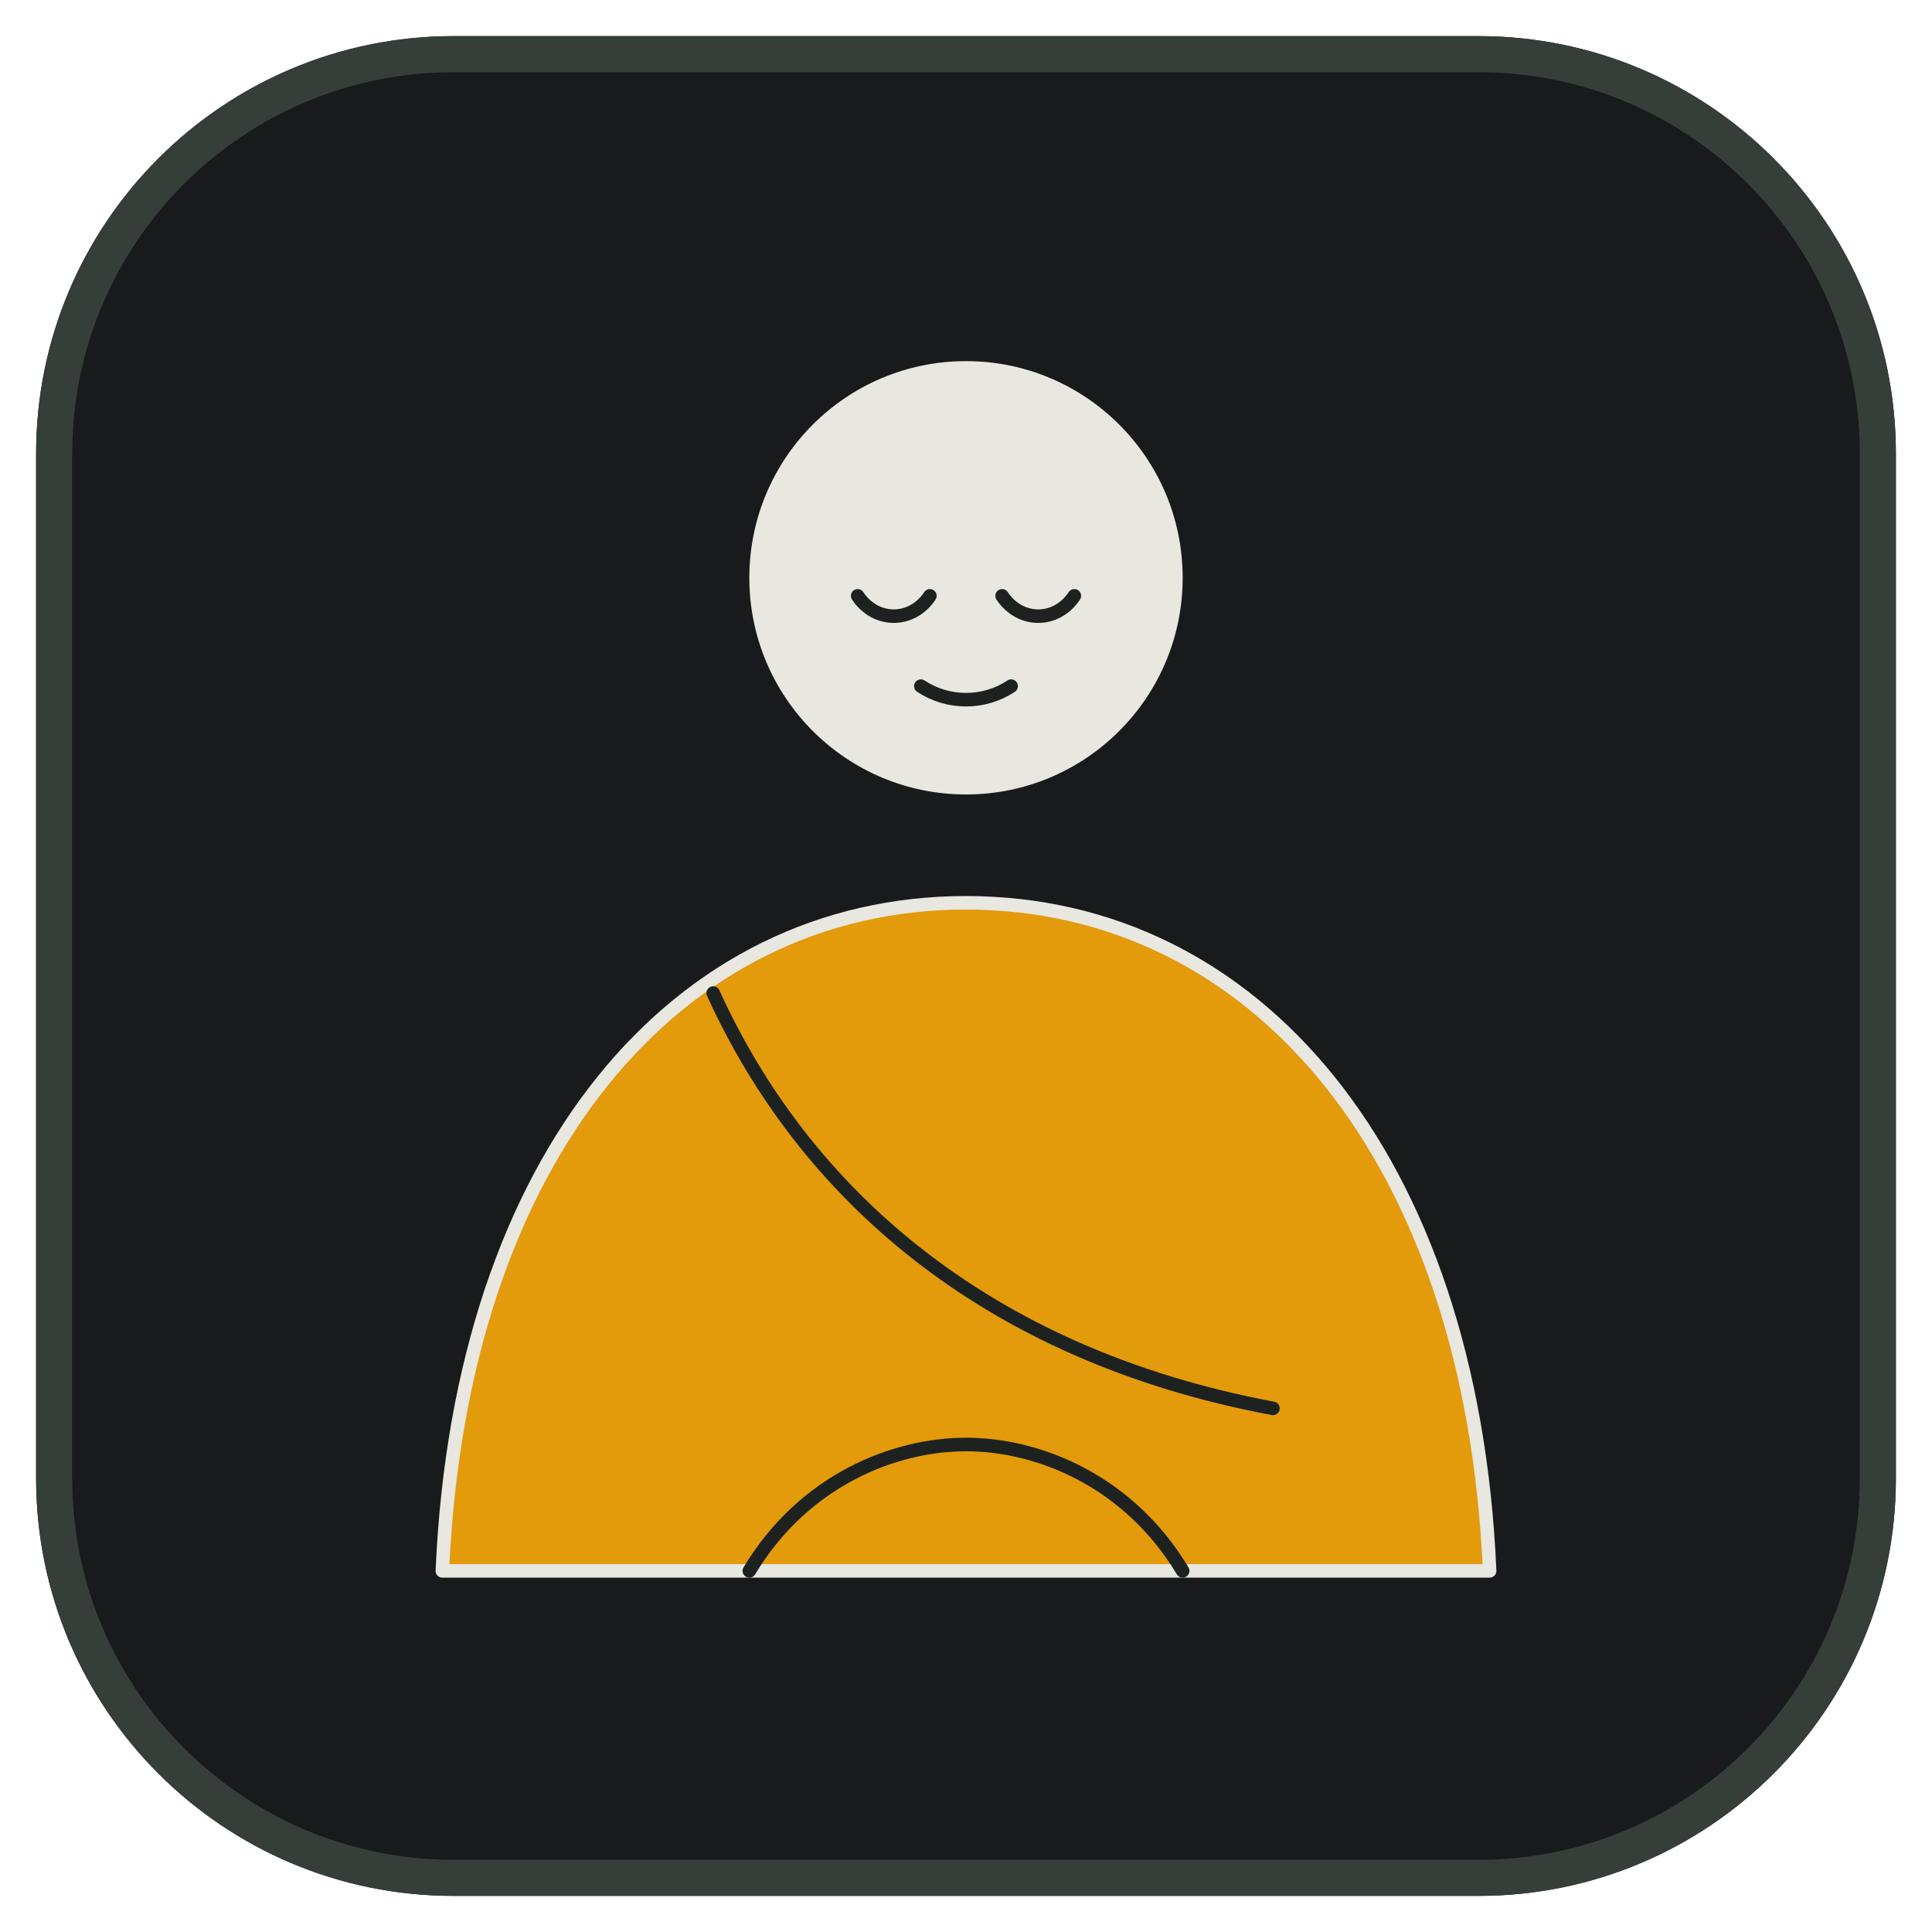
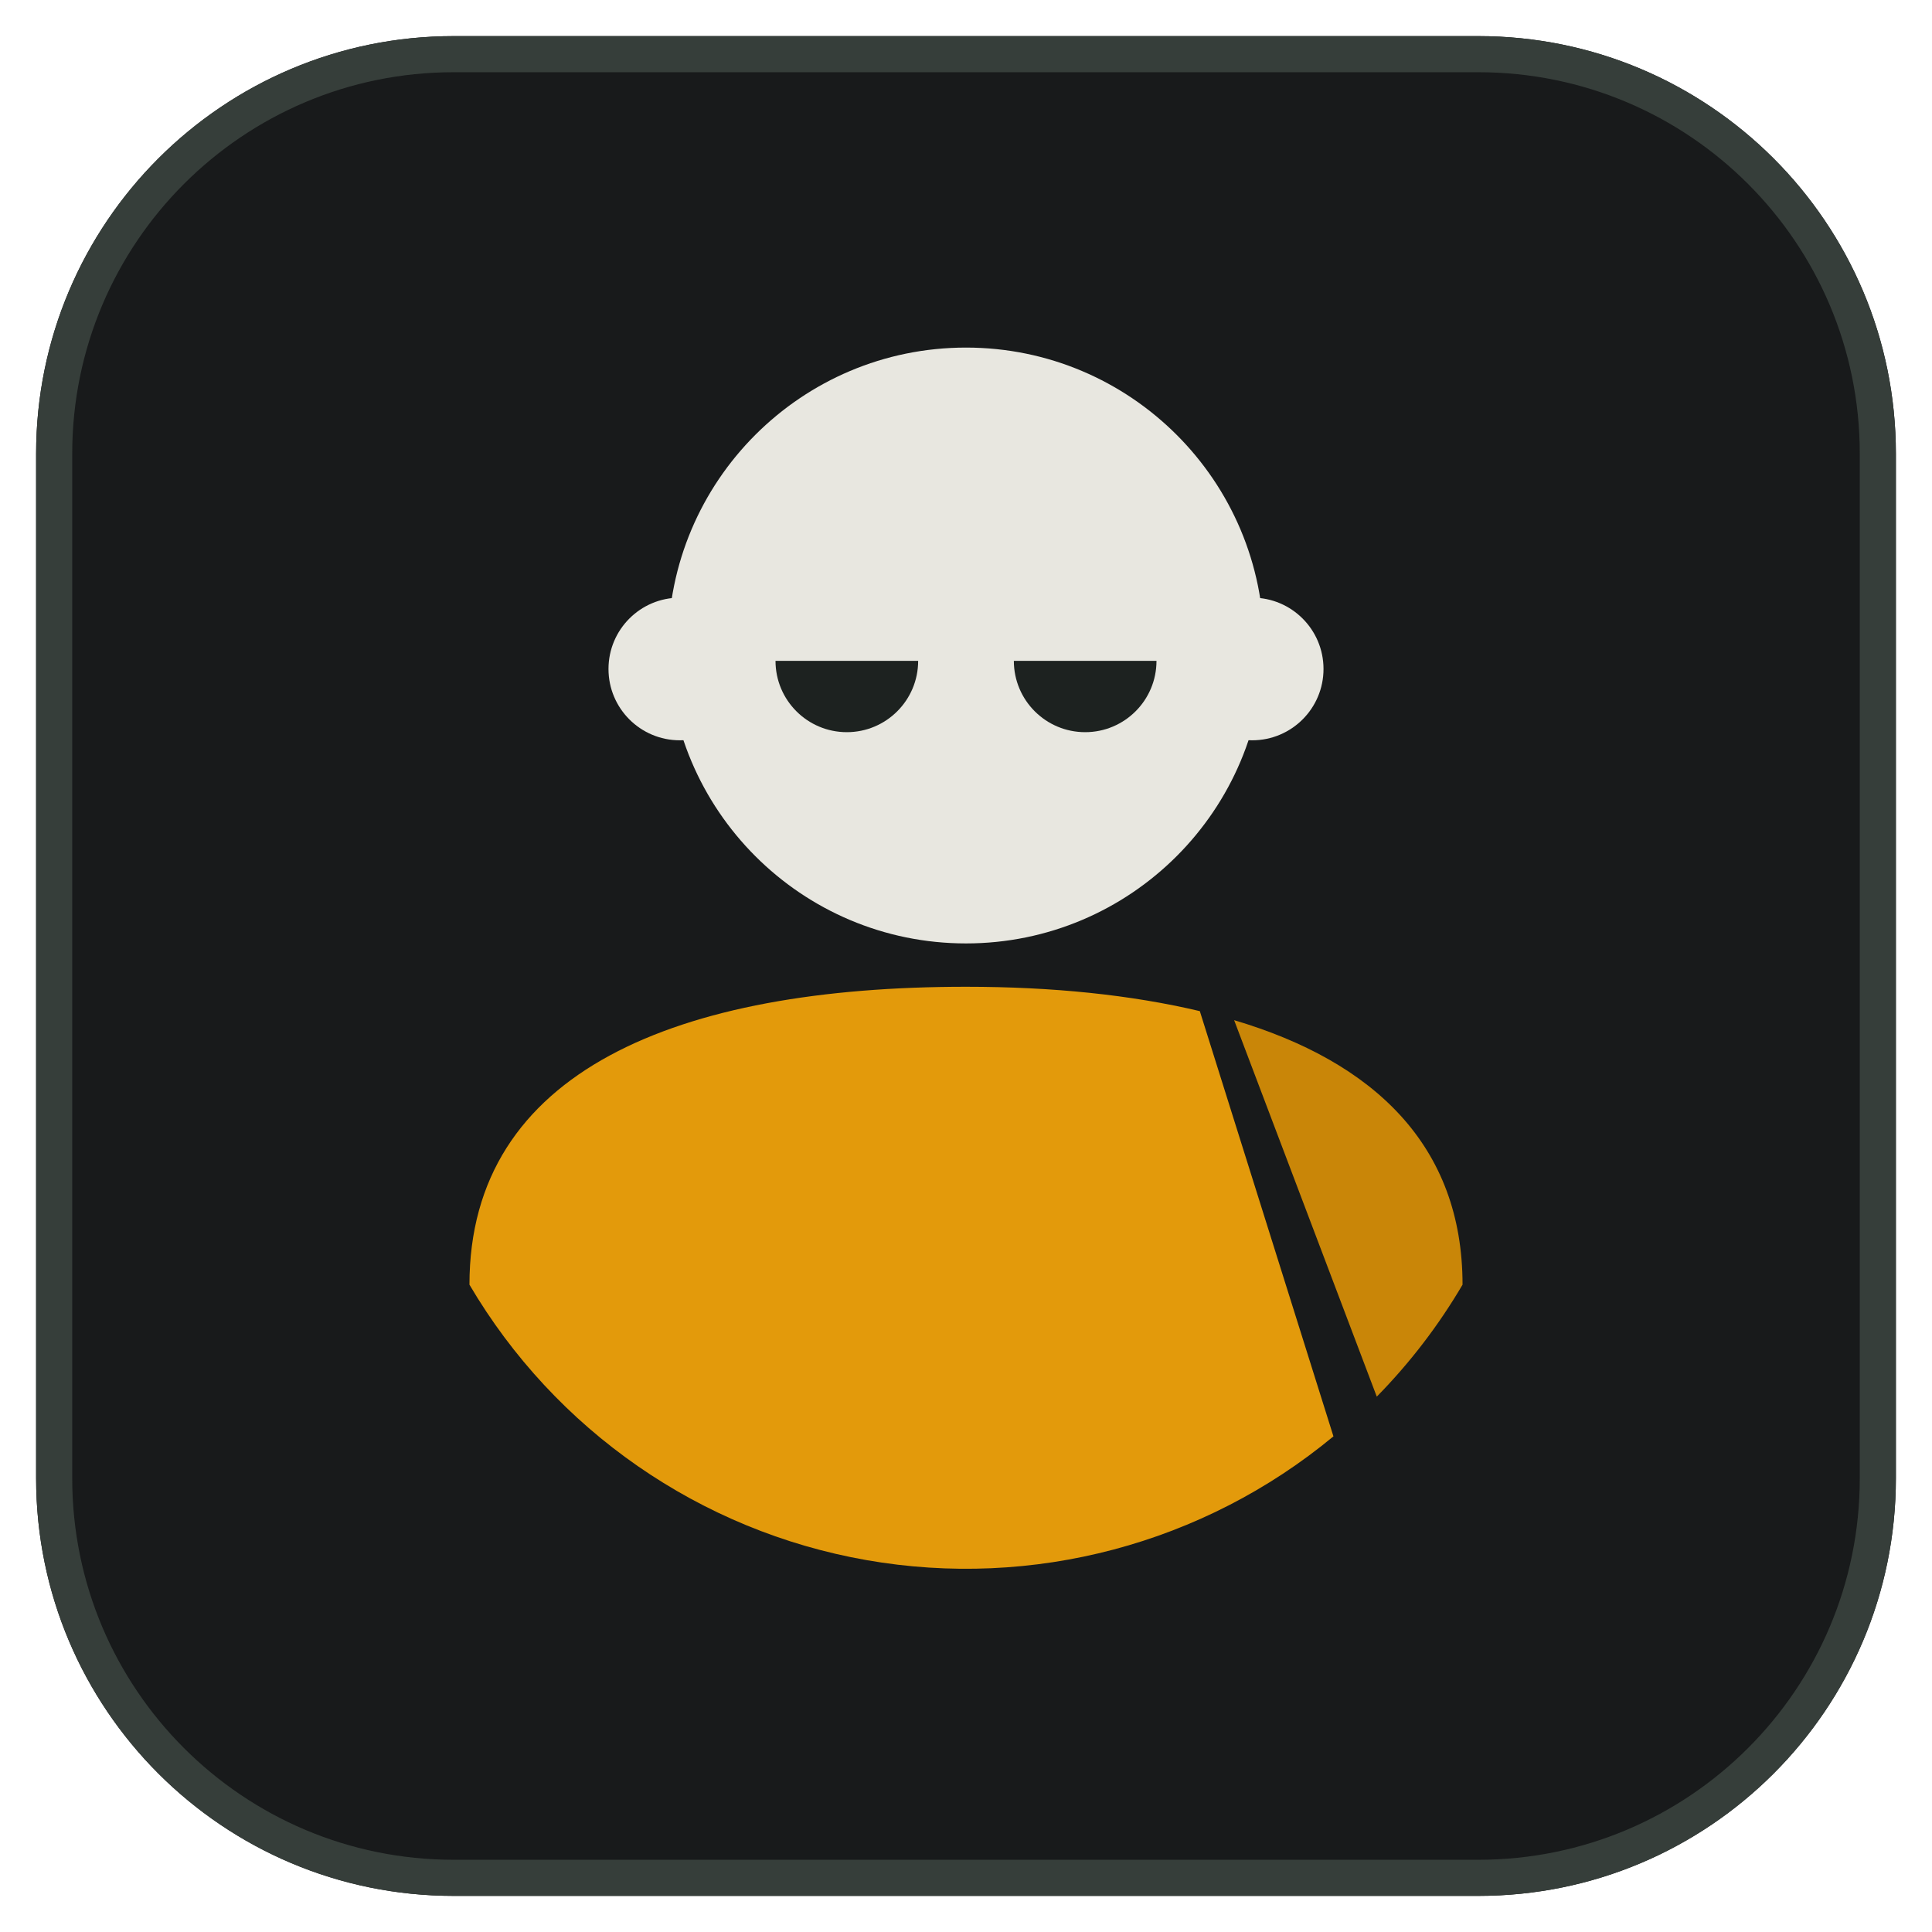
<svg xmlns="http://www.w3.org/2000/svg" viewBox="84 84 856 856" width="1024" height="1024">
  <rect x="100" y="100" width="824" height="824" rx="185" fill="#181A1B" />
  <rect x="108" y="108" width="808" height="808" rx="177" fill="none" stroke="#363E3A" stroke-width="16" />
  <g transform="translate(-48 -84) scale(4)">
-     <path d="M82 216c2-46 26-74 58-74s56 28 58 74z" fill="#E39A0B" stroke="#E8E7E0" stroke-width="1.5" stroke-linejoin="round" />
-     <path d="M112 152c10 22 30 40 62 46" fill="none" stroke="#1D2220" stroke-width="1.5" stroke-linecap="round" />
-     <path d="M116 216c6-10 16-14 24-14s18 4 24 14" fill="none" stroke="#1D2220" stroke-width="1.5" stroke-linecap="round" />
-     <circle cx="140" cy="106" r="24" fill="#E8E7E0" />
-     <path d="M128 108c2 3 6 3 8 0M144 108c2 3 6 3 8 0" fill="none" stroke="#1D2220" stroke-width="1.5" stroke-linecap="round" />
-     <path d="M135 118c3 2 7 2 10 0" fill="none" stroke="#1D2220" stroke-width="1.5" stroke-linecap="round" />
+     <circle cx="108.3" cy="116.1" r="7.9" fill="#E8E7E0" />
+     <circle cx="171.7" cy="116.1" r="7.9" fill="#E8E7E0" />
+     <circle cx="140" cy="113.5" r="33" fill="#E8E7E0" />
+     <path d="M118.9 115.2a7.9 7.9 0 0 0 15.8 0zM145.3 115.2a7.9 7.9 0 0 0 15.8 0z" fill="#1D2220" />
+     <path d="M85 184.3c0-23.7 23.1-33 55-33 9.6 0 18.3.9 25.9 2.7l14.8 47.1A63.8 63.8 0 0 1 85 184.3z" fill="#E39A0B" />
+     <path d="M169.7 155c15.5 4.6 25.3 13.9 25.3 29.3a63.8 63.8 0 0 1-9.5 12.4z" fill="#C98608" />
  </g>
</svg>
